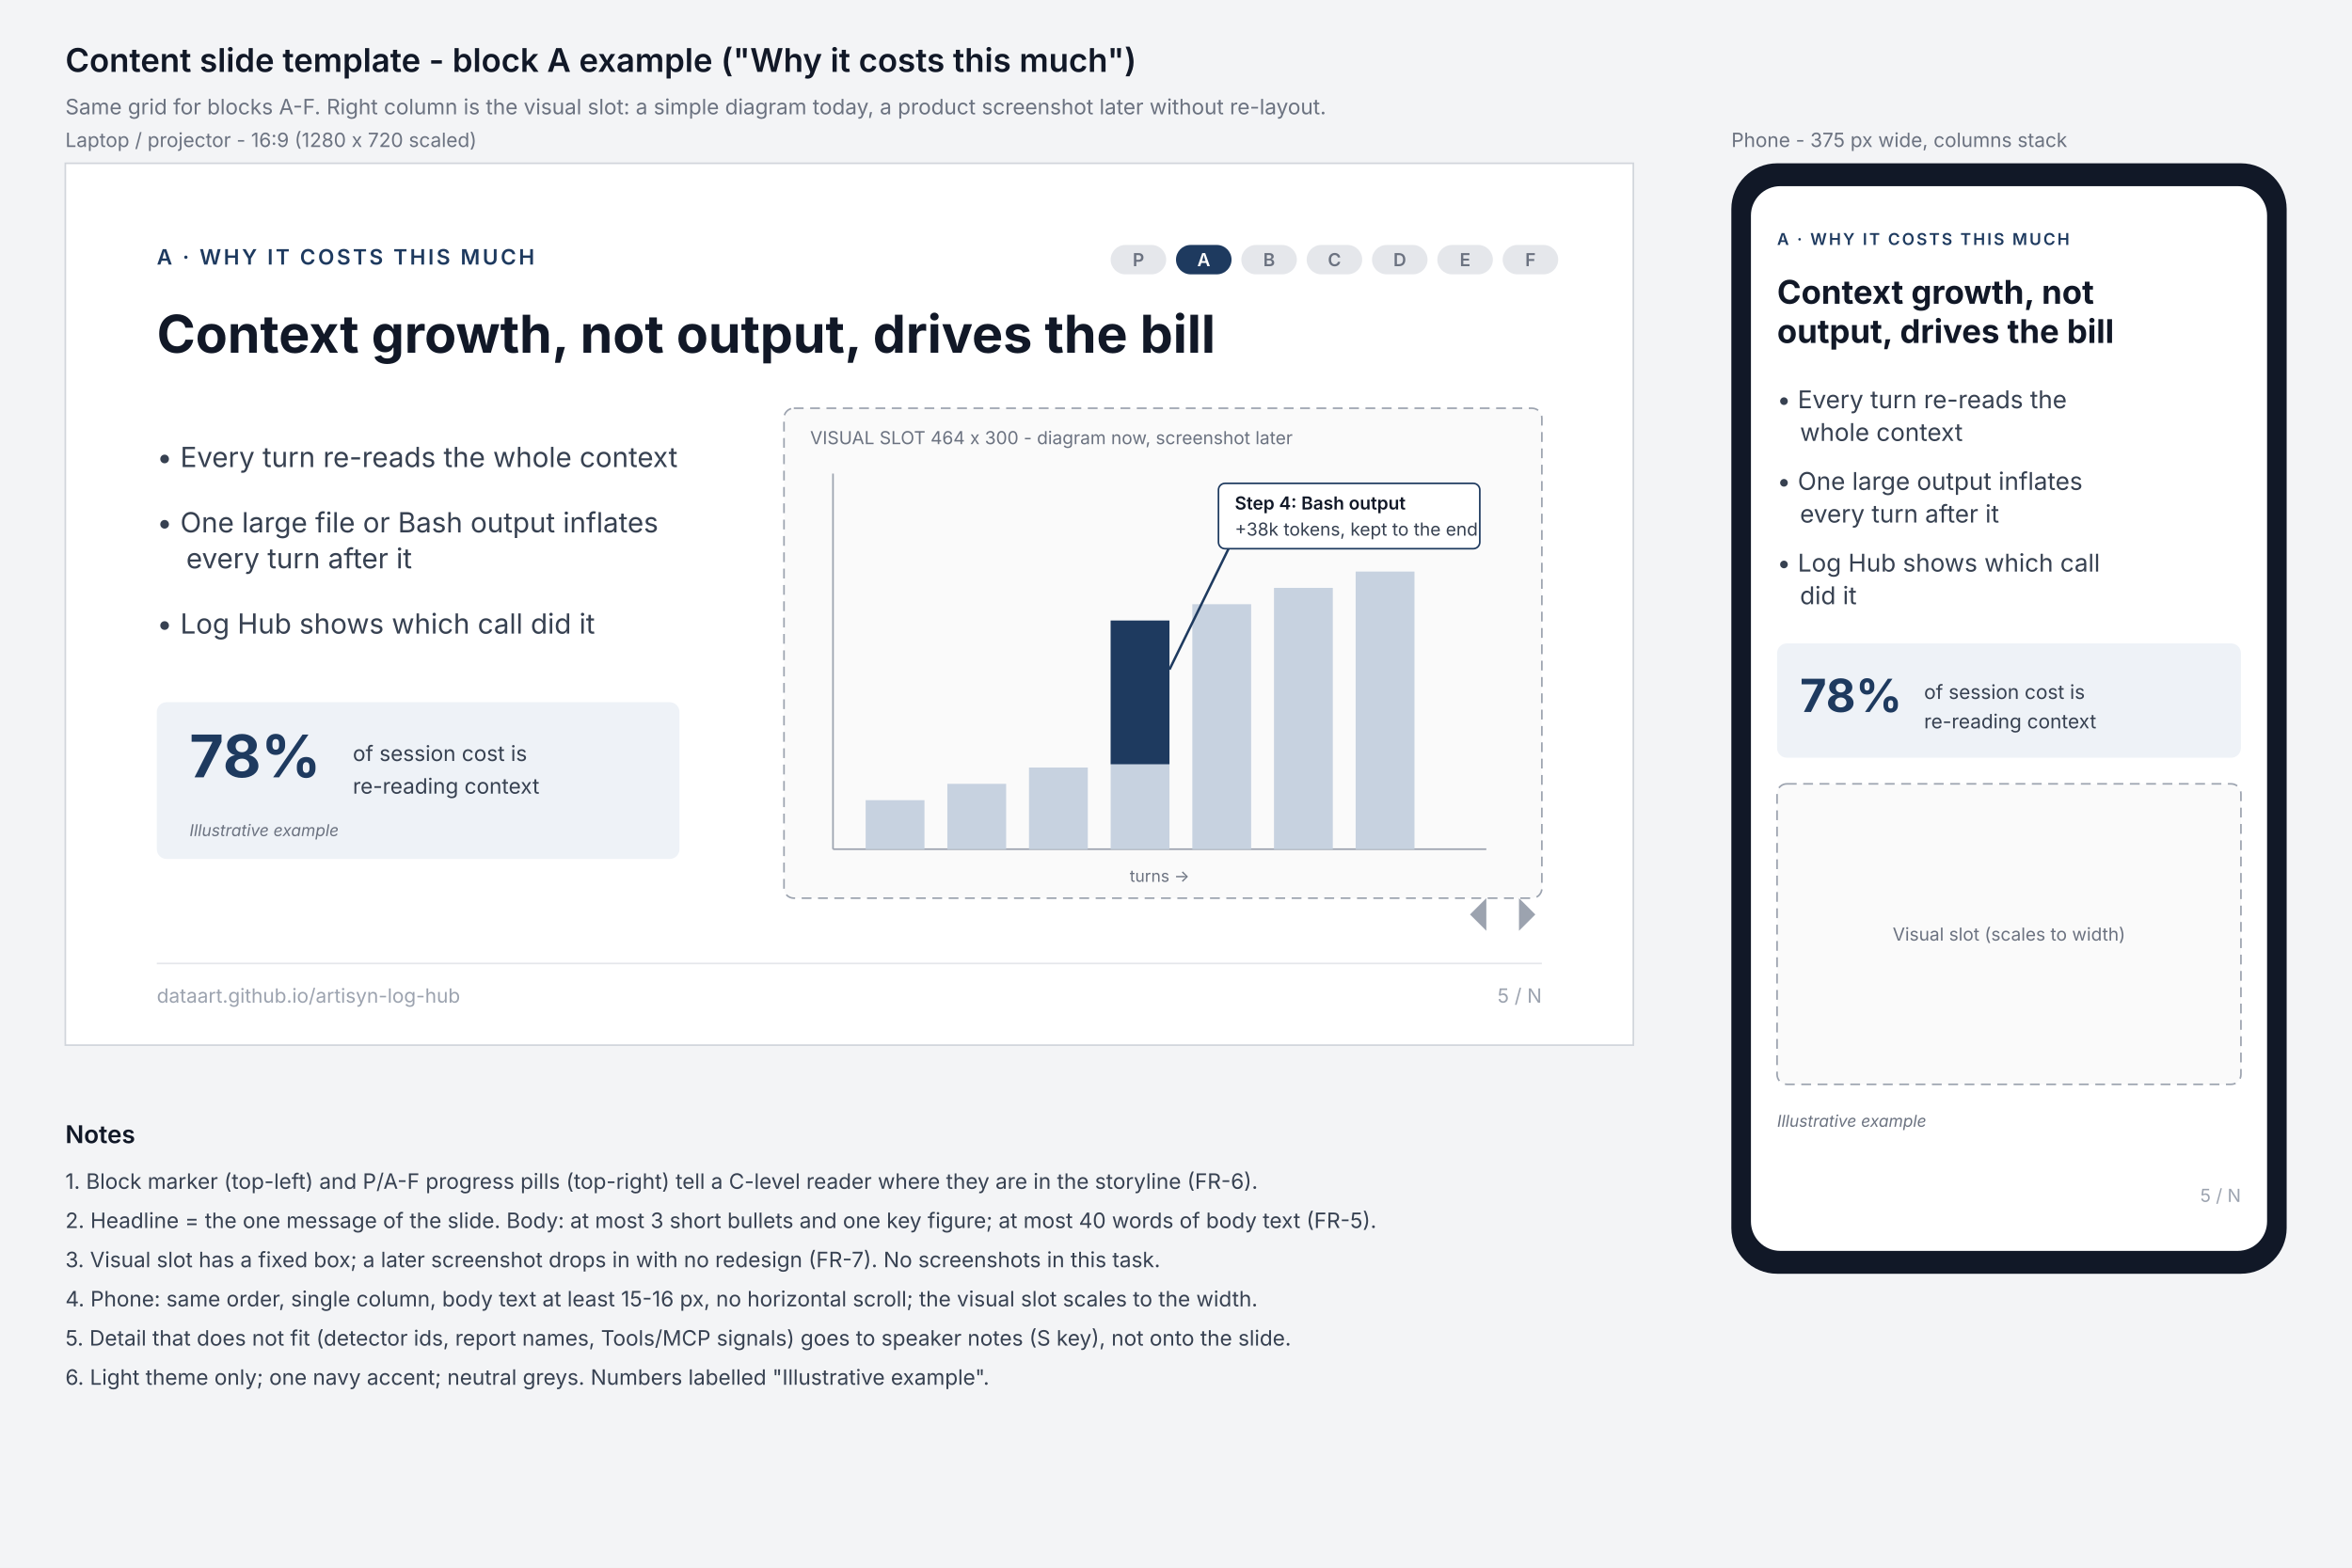
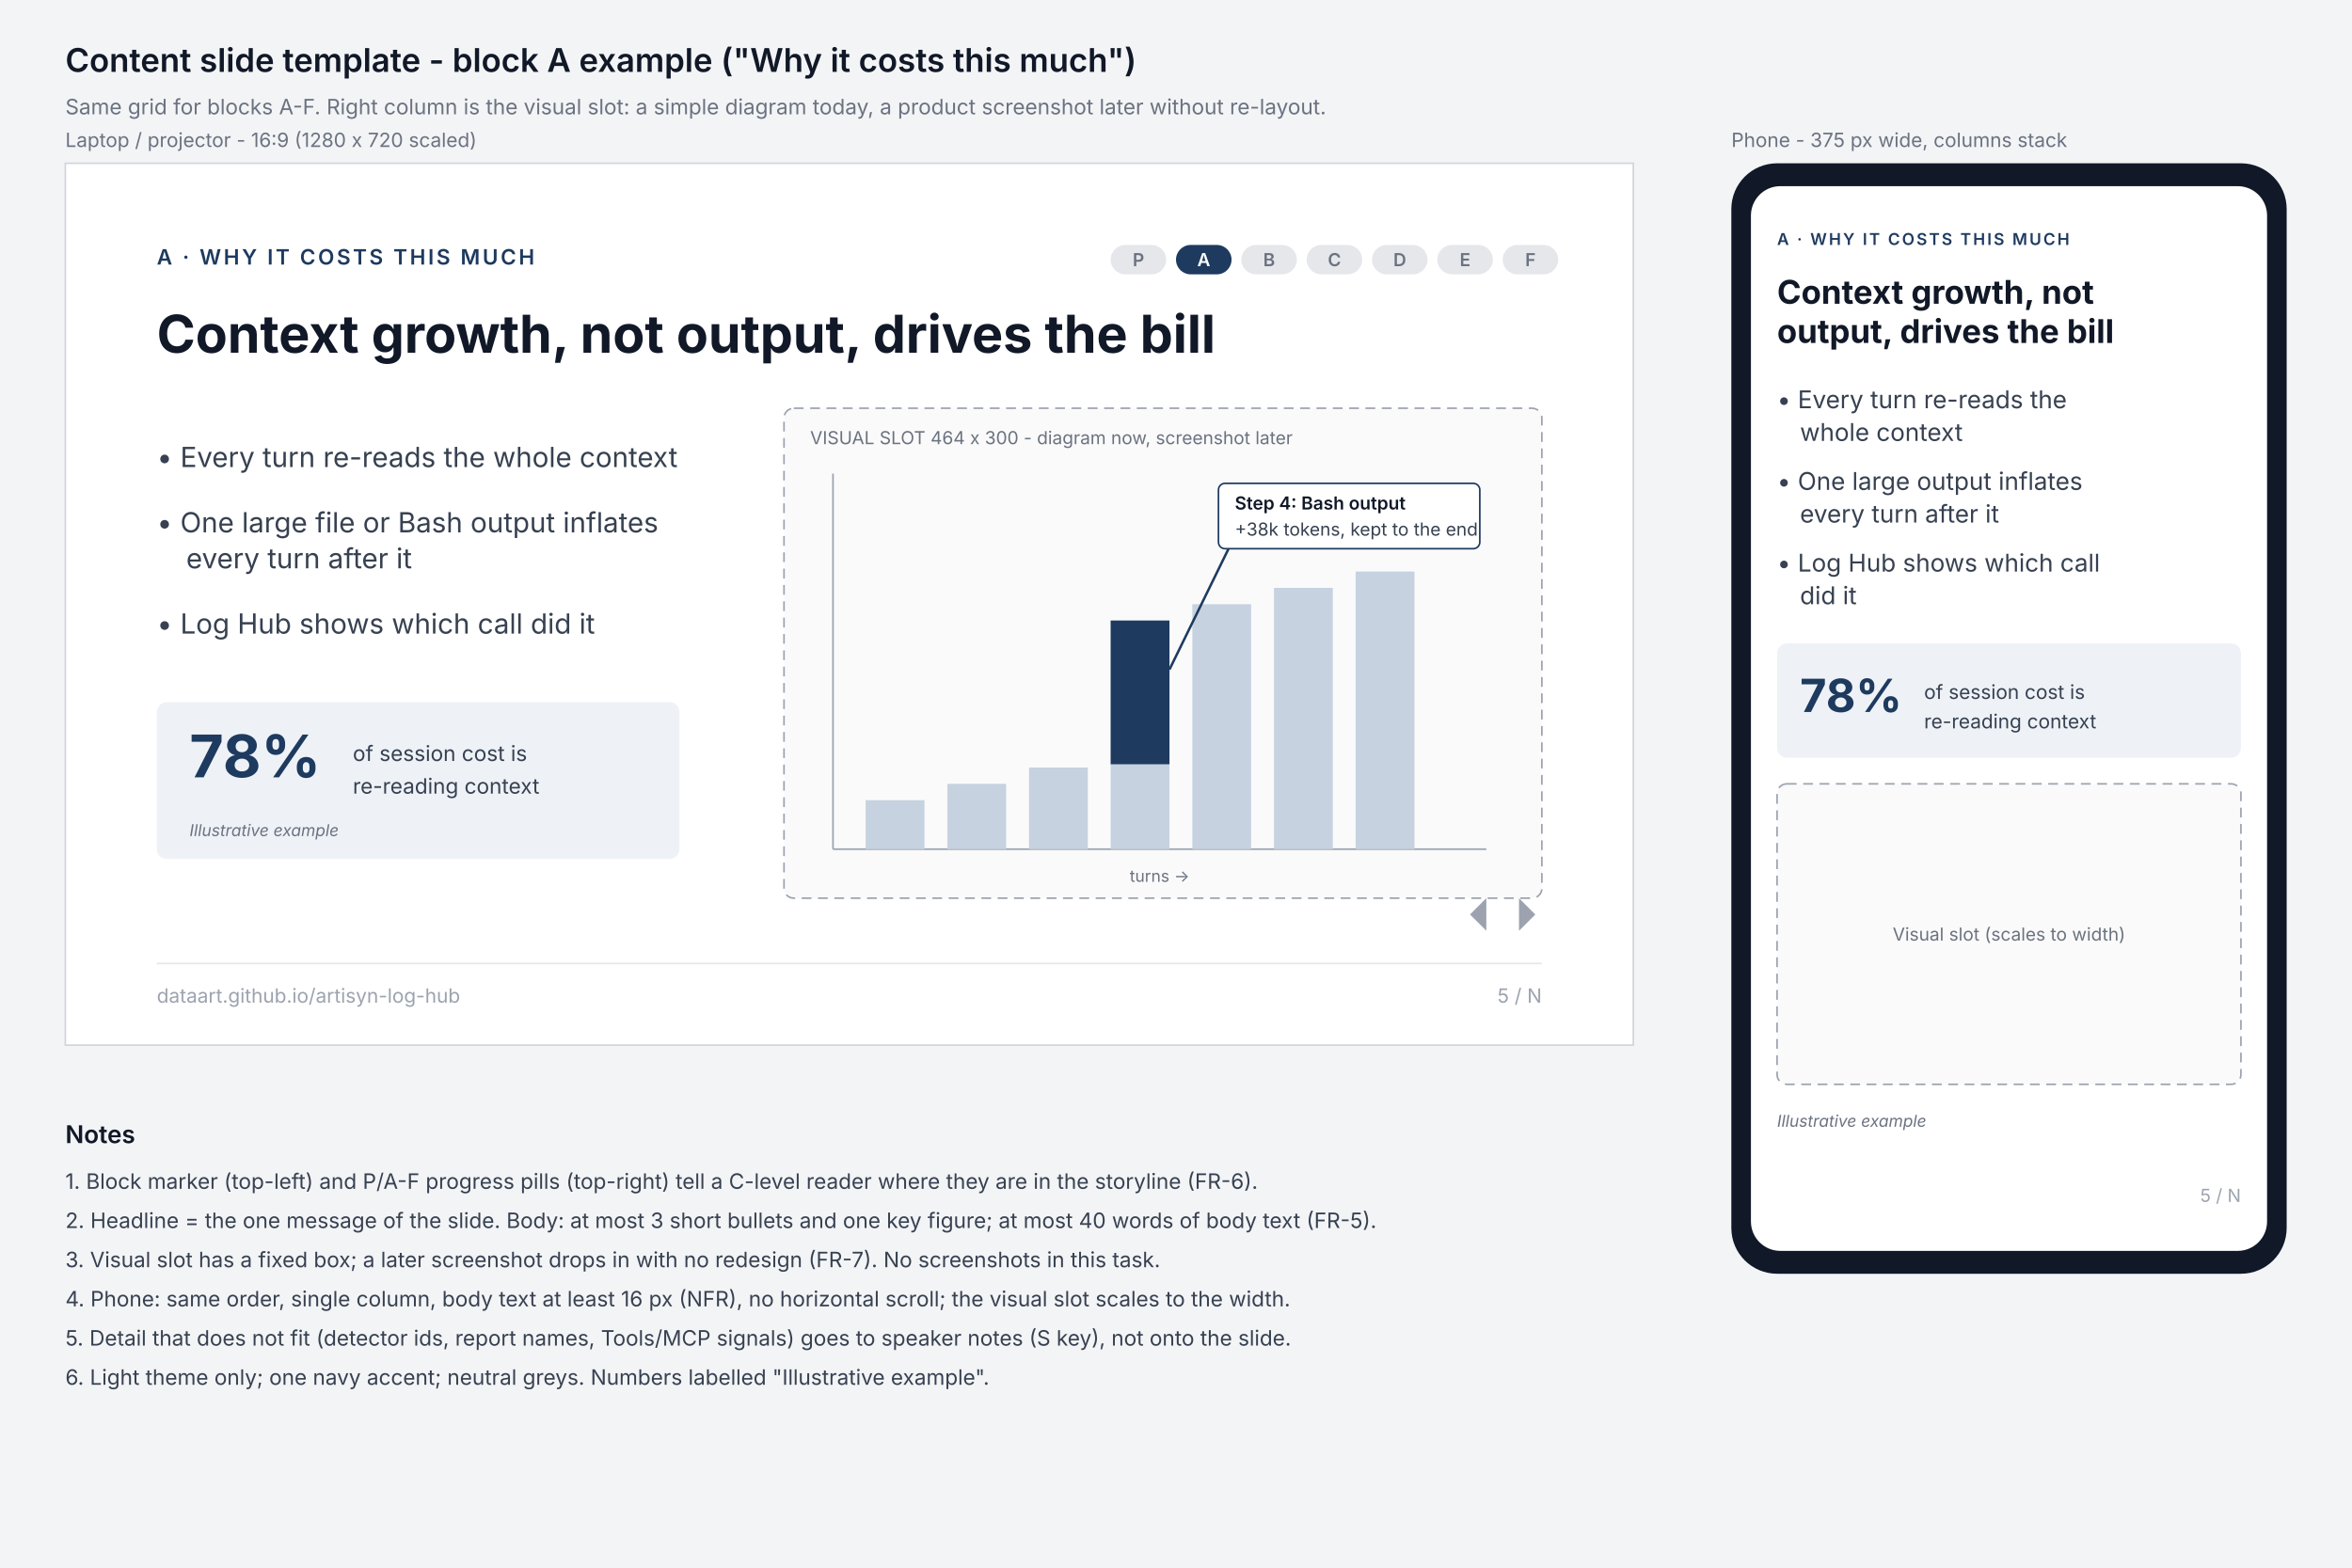
<svg xmlns="http://www.w3.org/2000/svg" width="1440" height="960" viewBox="0 0 1440 960" font-family="Inter, Segoe UI, Arial, sans-serif">
  <rect width="1440" height="960" fill="#f3f4f6" />
  <text x="40" y="44" font-size="20" font-weight="600" fill="#111827">Content slide template - block A example ("Why it costs this much")</text>
  <text x="40" y="70" font-size="13" fill="#6b7280">Same grid for blocks A-F. Right column is the visual slot: a simple diagram today, a product screenshot later without re-layout.</text>
  <g transform="translate(40,100)">
    <text x="0" y="-10" font-size="12" fill="#6b7280">Laptop / projector - 16:9 (1280 x 720 scaled)</text>
    <rect width="960" height="540" fill="#ffffff" stroke="#d1d5db" />
    <text x="56" y="62" font-size="13" font-weight="600" fill="#1e3a5f" letter-spacing="1.5">A · WHY IT COSTS THIS MUCH</text>
    <g transform="translate(640,50)" font-size="11" font-weight="600">
      <rect width="34" height="18" rx="9" fill="#e5e7eb" />
      <text x="17" y="13" text-anchor="middle" fill="#6b7280">P</text>
      <rect x="40" width="34" height="18" rx="9" fill="#1e3a5f" />
      <text x="57" y="13" text-anchor="middle" fill="#ffffff">A</text>
      <rect x="80" width="34" height="18" rx="9" fill="#e5e7eb" />
      <text x="97" y="13" text-anchor="middle" fill="#6b7280">B</text>
      <rect x="120" width="34" height="18" rx="9" fill="#e5e7eb" />
      <text x="137" y="13" text-anchor="middle" fill="#6b7280">C</text>
      <rect x="160" width="34" height="18" rx="9" fill="#e5e7eb" />
      <text x="177" y="13" text-anchor="middle" fill="#6b7280">D</text>
      <rect x="200" width="34" height="18" rx="9" fill="#e5e7eb" />
      <text x="217" y="13" text-anchor="middle" fill="#6b7280">E</text>
      <rect x="240" width="34" height="18" rx="9" fill="#e5e7eb" />
      <text x="257" y="13" text-anchor="middle" fill="#6b7280">F</text>
    </g>
    <text x="56" y="116" font-size="32" font-weight="700" fill="#111827">Context growth, not output, drives the bill</text>
    <g font-size="17" fill="#374151">
      <text x="56" y="186">• Every turn re-reads the whole context</text>
      <text x="56" y="226">• One large file or Bash output inflates</text>
      <text x="74" y="248">every turn after it</text>
      <text x="56" y="288">• Log Hub shows which call did it</text>
    </g>
    <rect x="56" y="330" width="320" height="96" rx="6" fill="#eef2f7" />
    <text x="76" y="376" font-size="36" font-weight="700" fill="#1e3a5f">78%</text>
    <text x="176" y="366" font-size="13" fill="#374151">of session cost is</text>
    <text x="176" y="386" font-size="13" fill="#374151">re-reading context</text>
    <text x="76" y="412" font-size="10" fill="#6b7280" font-style="italic">Illustrative example</text>
    <rect x="440" y="150" width="464" height="300" rx="6" fill="#fafafa" stroke="#9ca3af" stroke-dasharray="6 4" />
    <text x="456" y="172" font-size="11" fill="#6b7280">VISUAL SLOT 464 x 300 - diagram now, screenshot later</text>
    <g transform="translate(470,190)">
      <line x1="0" y1="230" x2="400" y2="230" stroke="#9ca3af" />
      <line x1="0" y1="0" x2="0" y2="230" stroke="#9ca3af" />
      <g fill="#c7d2e0">
        <rect x="20" y="200" width="36" height="30" />
        <rect x="70" y="190" width="36" height="40" />
        <rect x="120" y="180" width="36" height="50" />
        <rect x="170" y="90" width="36" height="140" />
        <rect x="220" y="80" width="36" height="150" />
        <rect x="270" y="70" width="36" height="160" />
        <rect x="320" y="60" width="36" height="170" />
      </g>
      <rect x="170" y="90" width="36" height="88" fill="#1e3a5f" />
      <path d="M206 120 L250 30" stroke="#1e3a5f" stroke-width="1.5" />
      <rect x="236" y="6" width="160" height="40" rx="4" fill="#ffffff" stroke="#1e3a5f" />
      <text x="246" y="22" font-size="11" fill="#111827" font-weight="600">Step 4: Bash output</text>
      <text x="246" y="38" font-size="11" fill="#374151">+38k tokens, kept to the end</text>
      <text x="200" y="250" font-size="10" fill="#6b7280" text-anchor="middle">turns -&gt;</text>
    </g>
    <line x1="56" y1="490" x2="904" y2="490" stroke="#e5e7eb" />
    <text x="56" y="514" font-size="12" fill="#9ca3af">dataart.github.io/artisyn-log-hub</text>
    <text x="904" y="514" font-size="12" fill="#9ca3af" text-anchor="end">5 / N</text>
    <g transform="translate(860,450)" fill="#9ca3af">
      <path d="M0 10 L10 0 L10 20 Z" />
      <path d="M30 0 L40 10 L30 20 Z" />
    </g>
  </g>
  <g transform="translate(1060,100)">
    <text x="0" y="-10" font-size="12" fill="#6b7280">Phone - 375 px wide, columns stack</text>
    <rect width="340" height="680" rx="28" fill="#111827" />
    <rect x="12" y="14" width="316" height="652" rx="18" fill="#ffffff" />
    <g transform="translate(28,50)">
      <text font-size="10" font-weight="600" fill="#1e3a5f" letter-spacing="1.2">A · WHY IT COSTS THIS MUCH</text>
      <text y="36" font-size="20" font-weight="700" fill="#111827">Context growth, not</text>
      <text y="60" font-size="20" font-weight="700" fill="#111827">output, drives the bill</text>
      <g font-size="15" fill="#374151">
        <text y="100">• Every turn re-reads the</text>
        <text x="14" y="120">whole context</text>
        <text y="150">• One large output inflates</text>
        <text x="14" y="170">every turn after it</text>
        <text y="200">• Log Hub shows which call</text>
        <text x="14" y="220">did it</text>
      </g>
      <rect y="244" width="284" height="70" rx="6" fill="#eef2f7" />
      <text x="14" y="286" font-size="28" font-weight="700" fill="#1e3a5f">78%</text>
      <text x="90" y="278" font-size="12" fill="#374151">of session cost is</text>
      <text x="90" y="296" font-size="12" fill="#374151">re-reading context</text>
      <rect y="330" width="284" height="184" rx="6" fill="#fafafa" stroke="#9ca3af" stroke-dasharray="6 4" />
      <text x="142" y="426" font-size="11" fill="#6b7280" text-anchor="middle">Visual slot (scales to width)</text>
      <text y="540" font-size="10" fill="#6b7280" font-style="italic">Illustrative example</text>
      <text x="284" y="586" font-size="11" fill="#9ca3af" text-anchor="end">5 / N</text>
    </g>
  </g>
  <g transform="translate(40,700)" font-size="13" fill="#374151">
    <text font-size="15" font-weight="600" fill="#111827">Notes</text>
    <text y="28">1. Block marker (top-left) and P/A-F progress pills (top-right) tell a C-level reader where they are in the storyline (FR-6).</text>
    <text y="52">2. Headline = the one message of the slide. Body: at most 3 short bullets and one key figure; at most 40 words of body text (FR-5).</text>
    <text y="76">3. Visual slot has a fixed box; a later screenshot drops in with no redesign (FR-7). No screenshots in this task.</text>
-     <text y="100">4. Phone: same order, single column, body text at least 15-16 px, no horizontal scroll; the visual slot scales to the width.</text>
+     <text y="100">4. Phone: same order, single column, body text at least 16 px (NFR), no horizontal scroll; the visual slot scales to the width.</text>
    <text y="124">5. Detail that does not fit (detector ids, report names, Tools/MCP signals) goes to speaker notes (S key), not onto the slide.</text>
    <text y="148">6. Light theme only; one navy accent; neutral greys. Numbers labelled "Illustrative example".</text>
  </g>
</svg>
